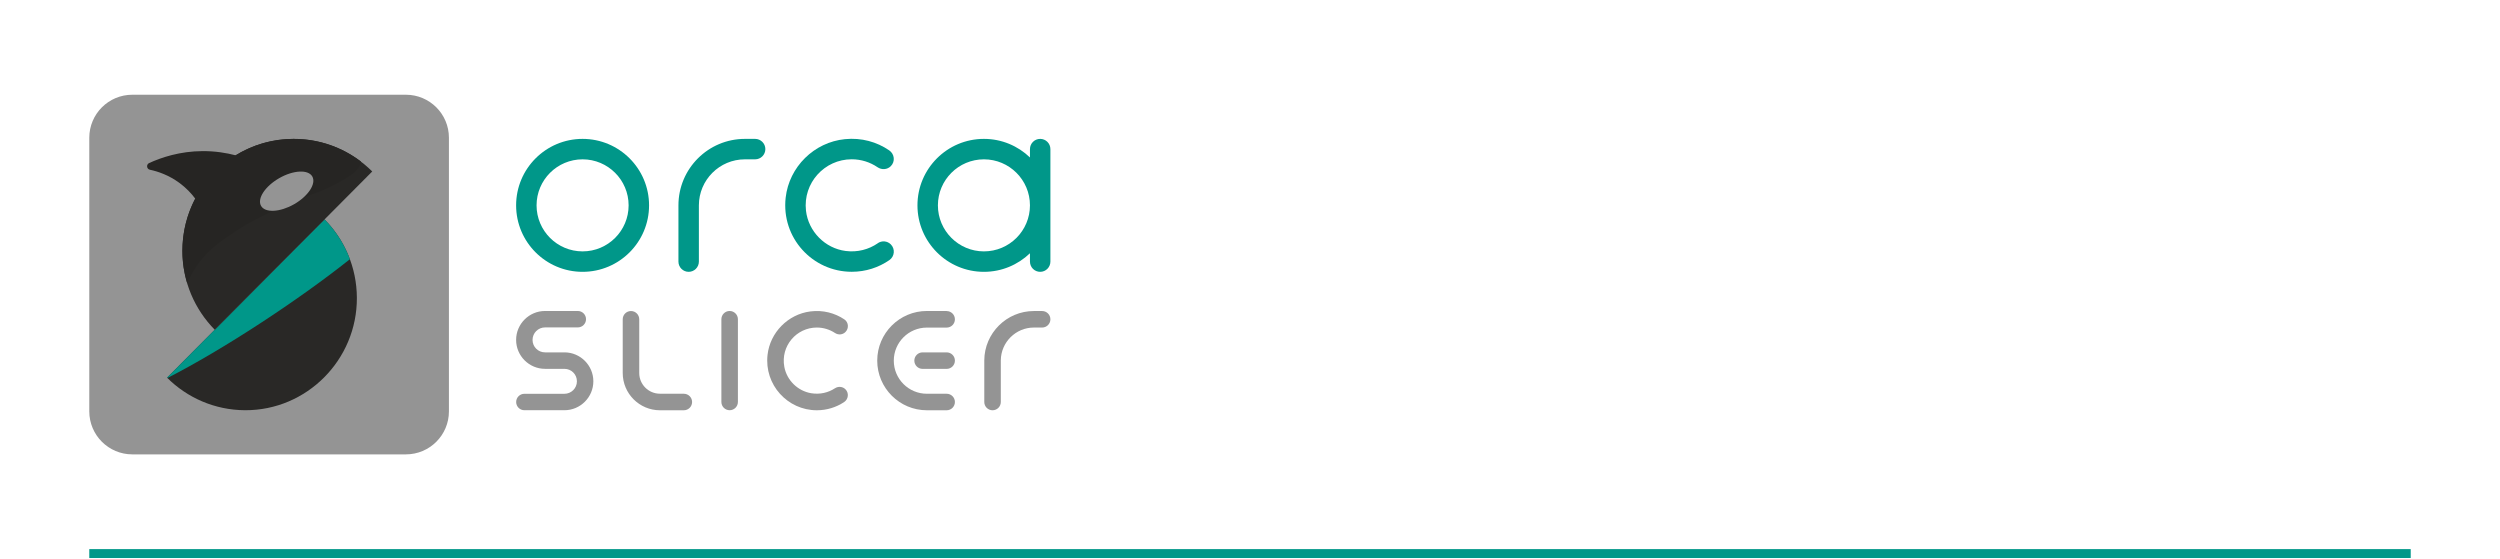
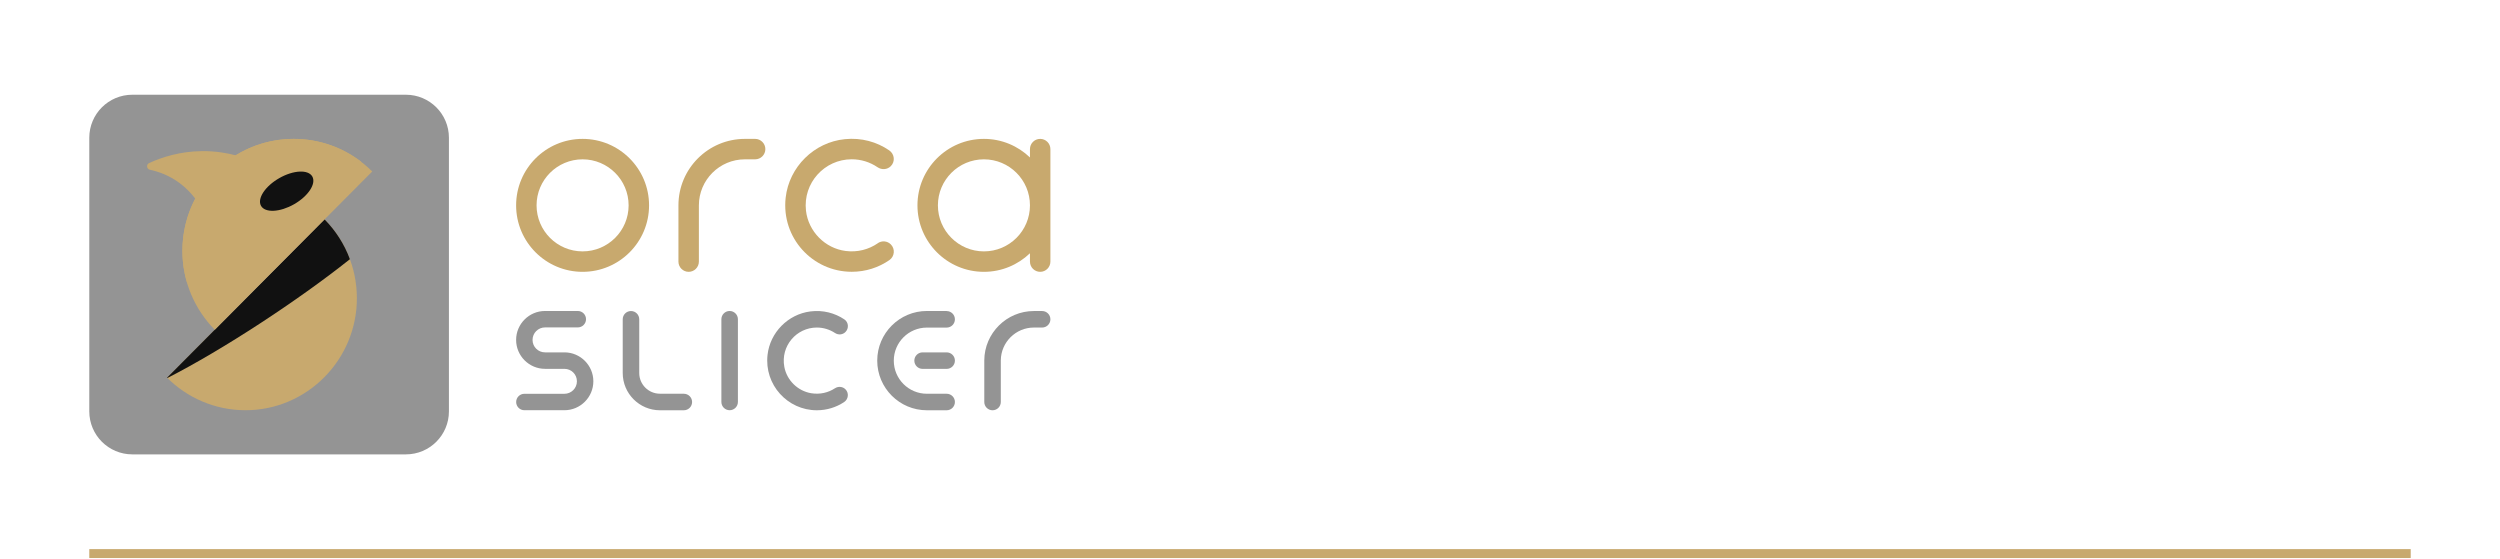
<svg xmlns="http://www.w3.org/2000/svg" id="a" width="560" height="125" viewBox="0 0 560 125">
-   <rect id="b" x="20" y="123" width="520" height="2" style="fill:#009789;" />
+   <rect id="b" x="20" y="123" width="520" height="2" style="fill:#C8A96E;" />
  <g id="c">
    <rect id="d" x="20" y="21.22" width="80.56" height="80.56" rx="9.64" ry="9.64" style="fill:#949494;" />
  </g>
  <g id="e">
-     <path id="f" d="M37.42,84.6c4.49,4.48,10.66,7.26,17.48,7.29,13.8.06,25.1-11.3,25.04-25.18-.03-6.86-2.79-13.06-7.25-17.57l-35.27,35.46Z" style="fill:#292826;" />
+     <path id="f" d="M37.42,84.6c4.49,4.48,10.66,7.26,17.48,7.29,13.8.06,25.1-11.3,25.04-25.18-.03-6.86-2.79-13.06-7.25-17.57l-35.27,35.46Z" style="fill:#C8A96E;" />
  </g>
  <g id="g">
-     <path id="h" d="M72.69,49.14l-35.27,35.46s.05.05.08.07c12.36-6.3,29.28-17.38,40.88-26.61-1.25-3.38-3.21-6.42-5.69-8.93" style="fill:#009789;" />
+     <path id="h" d="M72.69,49.14l-35.27,35.46s.05.05.08.07c12.36-6.3,29.28-17.38,40.88-26.61-1.25-3.38-3.21-6.42-5.69-8.93" style="fill:#111111;" />
  </g>
  <g id="i">
-     <path id="j" d="M65.8,31.11c-13.77,0-24.94,11.23-24.94,25.08,0,6.9,2.77,13.14,7.25,17.68l35.27-35.46c-4.51-4.5-10.72-7.29-17.58-7.29" style="fill:#292826;" />
+     <path id="j" d="M65.8,31.11c-13.77,0-24.94,11.23-24.94,25.08,0,6.9,2.77,13.14,7.25,17.68l35.27-35.46c-4.51-4.5-10.72-7.29-17.58-7.29" style="fill:#C8A96E;" />
  </g>
  <g id="k">
-     <path id="l" d="M65.8,31.11c-4.77,0-9.23,1.35-13.02,3.68-2.03-.53-4.55-.96-7.44-.94-5.04.03-9.14,1.4-11.93,2.67-.69.32-.58,1.34.16,1.5,1.83.39,4.25,1.2,6.64,2.97,1.51,1.11,2.66,2.35,3.52,3.5-1.83,3.49-2.87,7.47-2.87,11.69,0,2.52.37,4.95,1.06,7.25,1.05-2.34,2.16-3.9,2.52-4.39,2.29-3.15,4.71-4.79,8.29-7.2,2.64-1.78,6.3-3.87,16.82-8.2,0,0,3.29-.93,7.7-3.55,1.76-1.05,3.1-2.03,3.52-3.58.03-.11.06-.22.08-.32-4.18-3.19-9.4-5.08-15.05-5.08" style="fill:#262523;" />
+     <path id="l" d="M65.8,31.11c-4.77,0-9.23,1.35-13.02,3.68-2.03-.53-4.55-.96-7.44-.94-5.04.03-9.14,1.4-11.93,2.67-.69.32-.58,1.34.16,1.5,1.83.39,4.25,1.2,6.64,2.97,1.51,1.11,2.66,2.35,3.52,3.5-1.83,3.49-2.87,7.47-2.87,11.69,0,2.52.37,4.95,1.06,7.25,1.05-2.34,2.16-3.9,2.52-4.39,2.29-3.15,4.71-4.79,8.29-7.2,2.64-1.78,6.3-3.87,16.82-8.2,0,0,3.29-.93,7.7-3.55,1.76-1.05,3.1-2.03,3.52-3.58.03-.11.06-.22.08-.32-4.18-3.19-9.4-5.08-15.05-5.08" style="fill:#C8A96E;" />
  </g>
  <g id="m">
-     <path id="n" d="M69.96,39.54c.91,1.62-.92,4.4-4.09,6.21-3.17,1.81-6.49,1.97-7.4.36-.91-1.62.92-4.4,4.09-6.21,3.17-1.81,6.49-1.97,7.4-.36" style="fill:#949494;" />
+     <path id="n" d="M69.96,39.54c.91,1.62-.92,4.4-4.09,6.21-3.17,1.81-6.49,1.97-7.4.36-.91-1.62.92-4.4,4.09-6.21,3.17-1.81,6.49-1.97,7.4-.36" style="fill:#111111;" />
  </g>
  <path d="M163.44,69.66c-1.02,0-1.85.83-1.85,1.85v18.53c0,1.02.83,1.85,1.85,1.85s1.85-.83,1.85-1.85v-18.53c0-1.02-.83-1.85-1.85-1.85Z" style="fill:#949494;" />
  <path d="M212.05,69.66h-4.43c-6.13,0-11.12,4.99-11.12,11.12s4.99,11.12,11.12,11.12h4.43c1.02,0,1.85-.83,1.85-1.85s-.83-1.85-1.85-1.85h-4.43c-4.09,0-7.41-3.32-7.41-7.41s3.32-7.41,7.41-7.41h4.43c1.02,0,1.85-.83,1.85-1.85s-.83-1.85-1.85-1.85Z" style="fill:#949494;" />
  <path d="M212.05,78.93h-5.39c-1.02,0-1.85.83-1.85,1.85s.83,1.85,1.85,1.85h5.39c1.02,0,1.85-.83,1.85-1.85s-.83-1.85-1.85-1.85Z" style="fill:#949494;" />
  <path d="M126.43,91.89h-8.97c-1.02,0-1.84-.83-1.84-1.84s.82-1.84,1.84-1.84h8.97c1.54,0,2.8-1.25,2.8-2.8s-1.25-2.79-2.8-2.79h-4.34c-3.57,0-6.48-2.91-6.48-6.48s2.91-6.48,6.48-6.48h7.34c1.02,0,1.84.83,1.84,1.84s-.82,1.84-1.84,1.84h-7.34c-1.54,0-2.8,1.25-2.8,2.8s1.25,2.79,2.8,2.79h4.34c3.57,0,6.48,2.91,6.48,6.48s-2.91,6.48-6.48,6.48Z" style="fill:#949494;" />
  <path d="M187.05,86.96c-1.5.99-3.37,1.45-5.36,1.12-3.01-.51-5.44-2.9-6-5.89-.87-4.7,2.73-8.82,7.28-8.82,1.5,0,2.9.45,4.07,1.22.74.49,1.72.41,2.34-.22h0c.82-.82.71-2.19-.25-2.83-2.13-1.43-4.79-2.14-7.61-1.78-5.01.64-9.03,4.72-9.59,9.73-.76,6.7,4.49,12.41,11.04,12.41,2.25,0,4.34-.67,6.09-1.82.99-.65,1.16-2.04.32-2.88h0c-.63-.63-1.6-.71-2.34-.23Z" style="fill:#949494;" />
  <path d="M153.17,88.19h-5.35c-2.55,0-4.63-2.08-4.63-4.63v-12.04c0-1.02-.83-1.85-1.85-1.85s-1.85.83-1.85,1.85v12.04c0,4.6,3.74,8.34,8.34,8.34h5.35c1.02,0,1.85-.83,1.85-1.85s-.83-1.85-1.85-1.85Z" style="fill:#949494;" />
  <path d="M233.44,73.37h-1.85c-4.06,0-7.37,3.29-7.41,7.35v9.33c0,1.02-.83,1.85-1.85,1.85s-1.85-.83-1.85-1.85v-9.33c.04-6.1,5.01-11.05,11.11-11.05h1.85c1.02,0,1.85.83,1.85,1.85s-.83,1.85-1.85,1.85Z" style="fill:#949494;" />
-   <path d="M130.5,35.69c5.68,0,10.31,4.62,10.31,10.31s-4.62,10.31-10.31,10.31-10.31-4.62-10.31-10.31,4.62-10.31,10.31-10.31M130.5,31.11c-8.22,0-14.89,6.67-14.89,14.89s6.67,14.89,14.89,14.89,14.89-6.67,14.89-14.89-6.67-14.89-14.89-14.89h0Z" style="fill:#009789;" />
-   <path d="M233,31.11c-1.27,0-2.29,1.03-2.29,2.29v1.87c-2.68-2.57-6.3-4.16-10.31-4.16-8.22,0-14.89,6.67-14.89,14.89s6.67,14.89,14.89,14.89c4,0,7.63-1.59,10.31-4.16v1.87c0,1.27,1.03,2.29,2.29,2.29s2.29-1.03,2.29-2.29v-25.2c0-1.27-1.03-2.29-2.29-2.29ZM220.4,56.31c-5.68,0-10.31-4.62-10.31-10.31s4.62-10.31,10.31-10.31,10.31,4.62,10.31,10.31-4.62,10.31-10.31,10.31Z" style="fill:#009789;" />
-   <path d="M169.15,31.11h-2.29c-8.22,0-14.89,6.67-14.89,14.89v12.6c0,1.27,1.03,2.29,2.29,2.29s2.29-1.03,2.29-2.29v-12.6c0-5.68,4.62-10.31,10.31-10.31h0s2.29,0,2.29,0c1.27,0,2.29-1.03,2.29-2.29s-1.03-2.29-2.29-2.29Z" style="fill:#009789;" />
-   <path d="M196.61,54.5c-2,1.37-4.5,2.06-7.17,1.72-4.64-.59-8.37-4.38-8.9-9.03-.7-6.22,4.16-11.51,10.24-11.51,2.15,0,4.14.66,5.79,1.78.93.63,2.17.56,2.97-.24h0c1.03-1.03.84-2.72-.36-3.54-2.77-1.9-6.22-2.88-9.91-2.51-6.9.68-12.51,6.21-13.28,13.1-1.01,8.99,6.01,16.61,14.8,16.61,3.13,0,6.03-.96,8.42-2.61,1.19-.82,1.35-2.51.33-3.53h0c-.79-.79-2.01-.89-2.93-.26Z" style="fill:#009789;" />
+   <path d="M130.5,35.69c5.68,0,10.31,4.62,10.31,10.31s-4.62,10.31-10.31,10.31-10.31-4.62-10.31-10.31,4.62-10.31,10.31-10.31M130.5,31.11c-8.22,0-14.89,6.67-14.89,14.89s6.67,14.89,14.89,14.89,14.89-6.67,14.89-14.89-6.67-14.89-14.89-14.89h0Z" style="fill:#C8A96E;" />
+   <path d="M233,31.11c-1.27,0-2.29,1.03-2.29,2.29v1.87c-2.68-2.57-6.3-4.16-10.31-4.16-8.22,0-14.89,6.67-14.89,14.89s6.67,14.89,14.89,14.89c4,0,7.63-1.59,10.31-4.16v1.87c0,1.27,1.03,2.29,2.29,2.29s2.29-1.03,2.29-2.29v-25.2c0-1.27-1.03-2.29-2.29-2.29ZM220.4,56.31c-5.68,0-10.31-4.62-10.31-10.31s4.62-10.31,10.31-10.31,10.31,4.62,10.31,10.31-4.62,10.31-10.31,10.31Z" style="fill:#C8A96E;" />
+   <path d="M169.15,31.11h-2.29c-8.22,0-14.89,6.67-14.89,14.89v12.6c0,1.27,1.03,2.29,2.29,2.29s2.29-1.03,2.29-2.29v-12.6c0-5.68,4.62-10.31,10.31-10.31h0s2.29,0,2.29,0c1.27,0,2.29-1.03,2.29-2.29s-1.03-2.29-2.29-2.29Z" style="fill:#C8A96E;" />
+   <path d="M196.61,54.5c-2,1.37-4.5,2.06-7.17,1.72-4.64-.59-8.37-4.38-8.9-9.03-.7-6.22,4.16-11.51,10.24-11.51,2.15,0,4.14.66,5.79,1.78.93.63,2.17.56,2.97-.24h0c1.03-1.03.84-2.72-.36-3.54-2.77-1.9-6.22-2.88-9.91-2.51-6.9.68-12.51,6.21-13.28,13.1-1.01,8.99,6.01,16.61,14.8,16.61,3.13,0,6.03-.96,8.42-2.61,1.19-.82,1.35-2.51.33-3.53h0c-.79-.79-2.01-.89-2.93-.26Z" style="fill:#C8A96E;" />
</svg>
